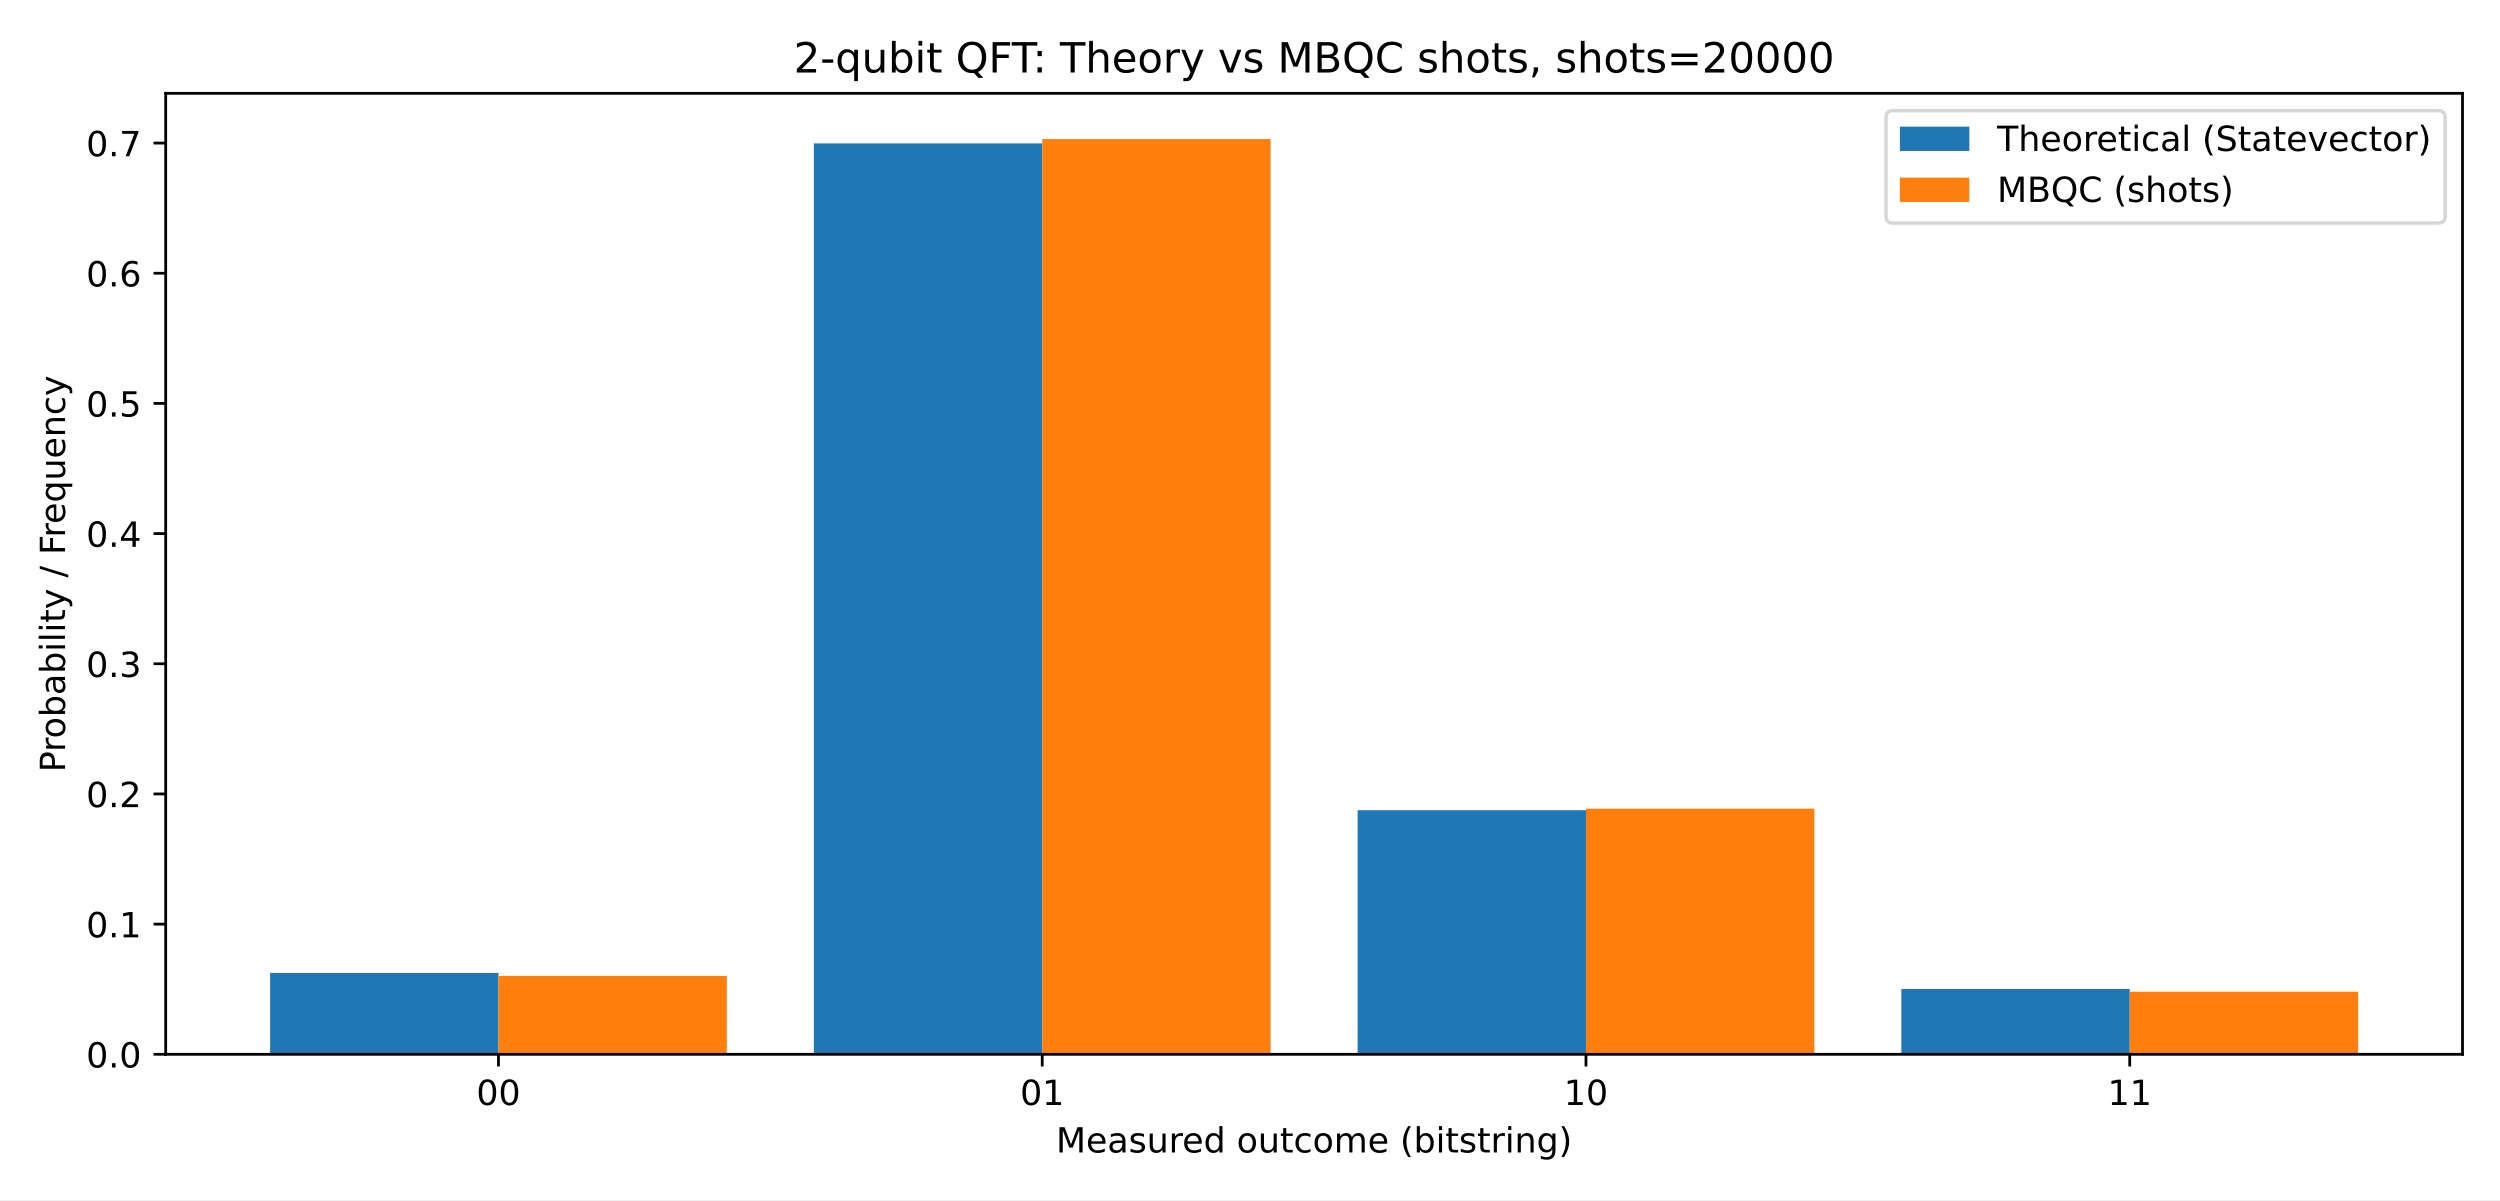
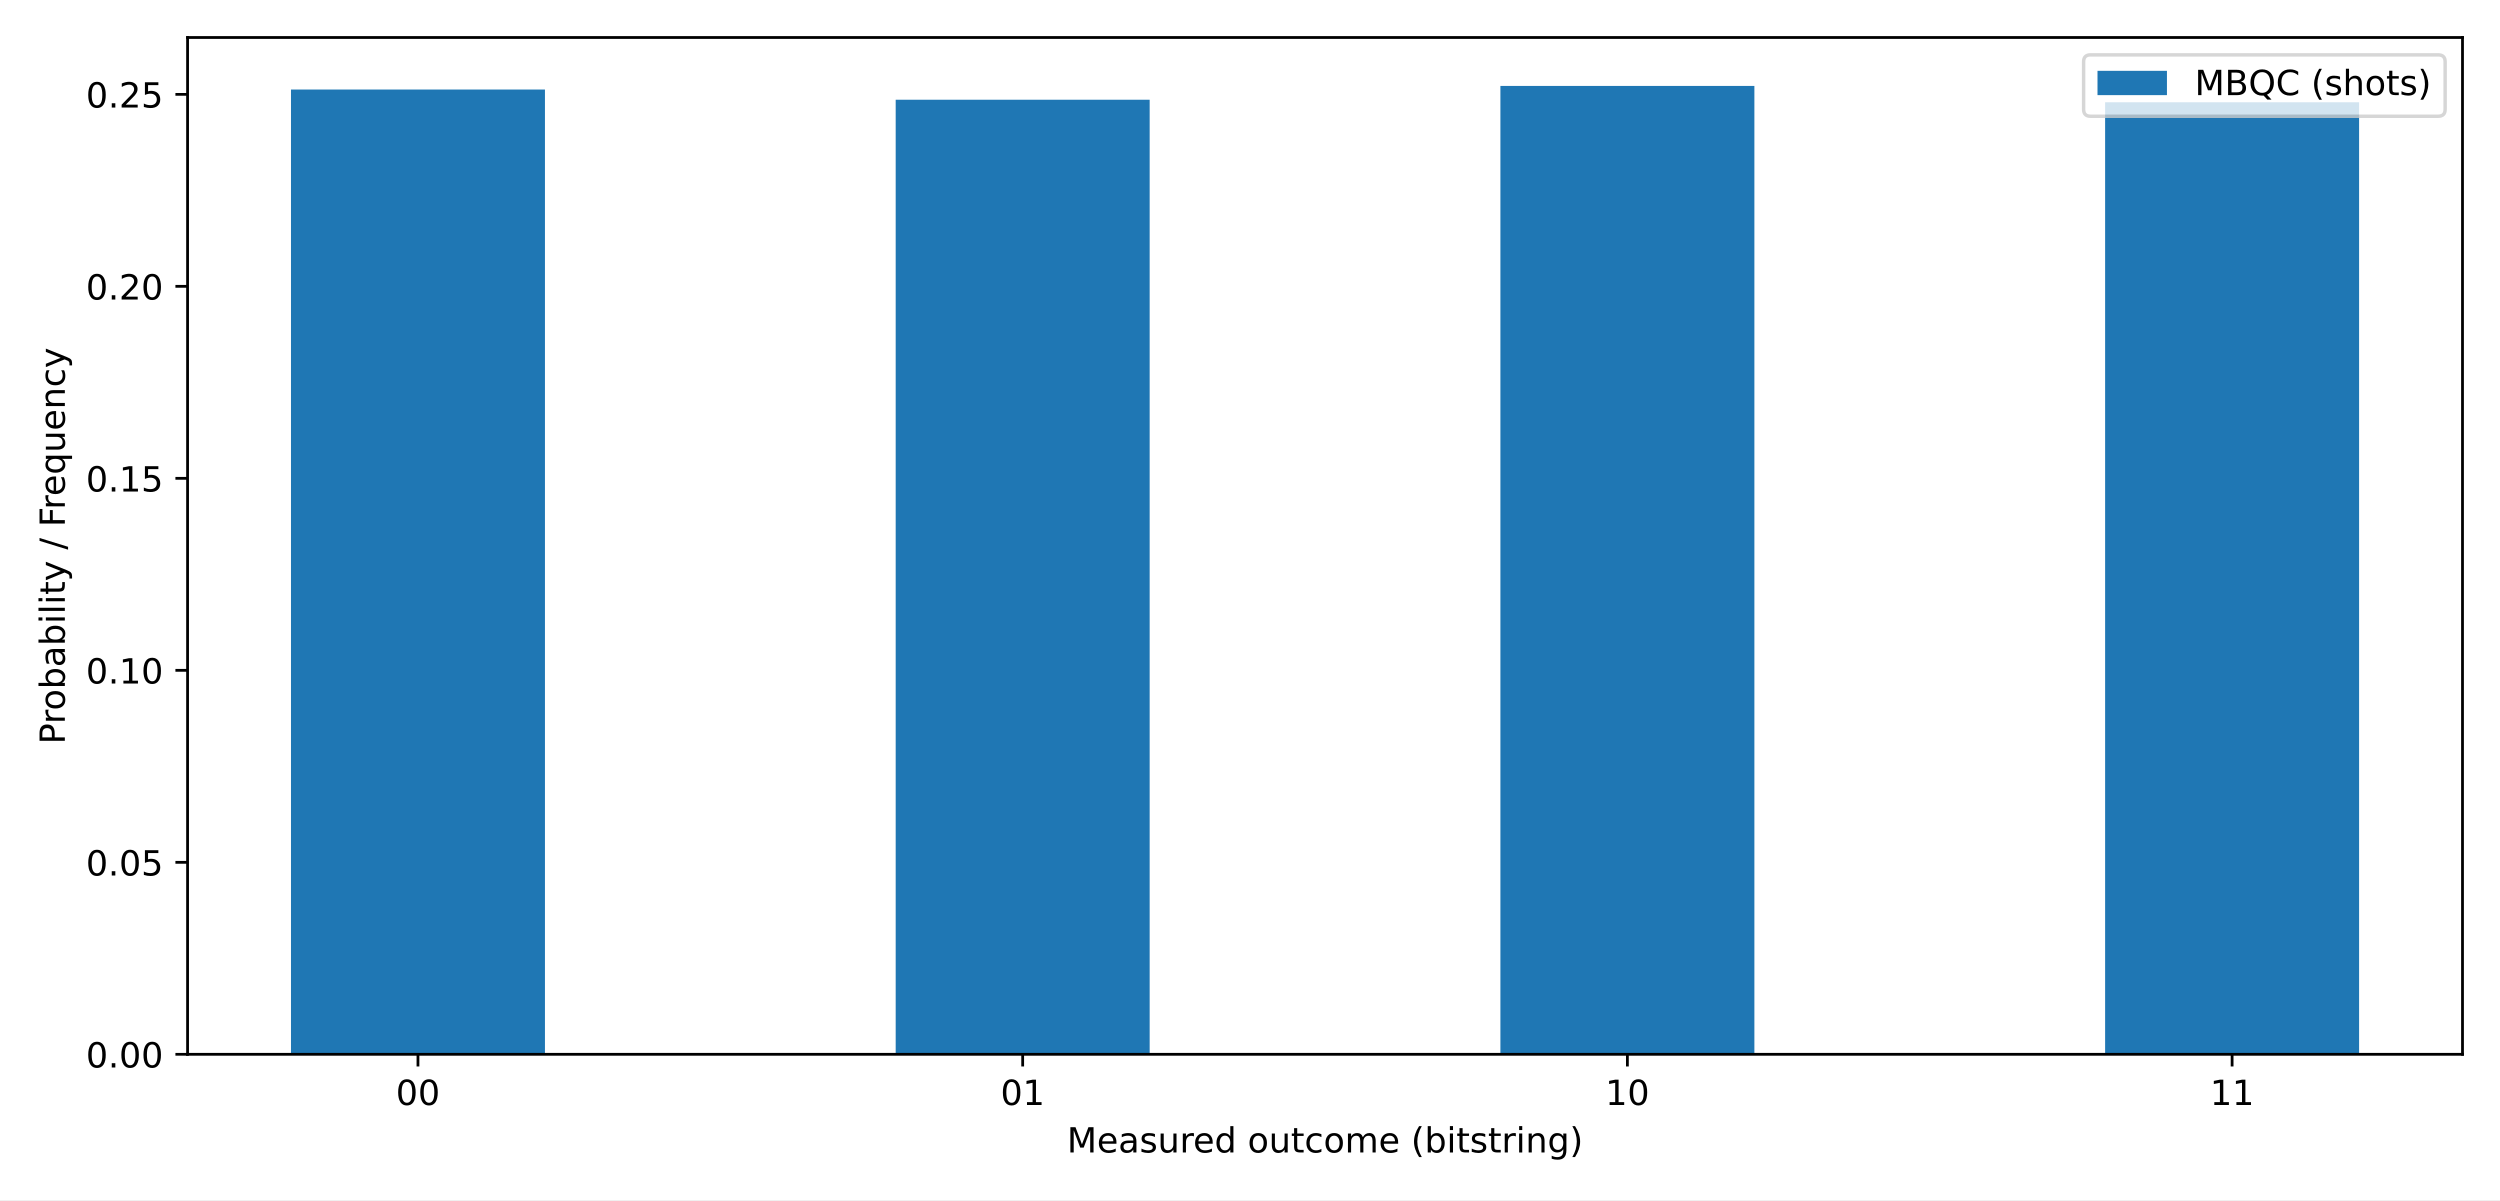
<svg xmlns="http://www.w3.org/2000/svg" xmlns:xlink="http://www.w3.org/1999/xlink" width="720pt" height="345.6pt" viewBox="0 0 720 345.6" version="1.1">
  <defs>
    <style type="text/css">*{stroke-linejoin: round; stroke-linecap: butt}</style>
  </defs>
  <g id="figure_1">
    <g id="patch_1">
      <path d="M 0 345.6  L 720 345.6  L 720 0  L 0 0  z " style="fill: #ffffff" />
    </g>
    <g id="axes_1">
      <g id="patch_2">
-         <path d="M 47.72 303.64  L 709.2 303.64  L 709.2 26.88  L 47.72 26.88  z " style="fill: #ffffff" />
+         <path d="M 54.02 303.64  L 709.2 303.64  L 709.2 10.8  L 54.02 10.8  z " style="fill: #ffffff" />
      </g>
      <g id="patch_3">
-         <path d="M 77.787 303.64  L 143.559 303.64  L 143.559 280.208  L 77.787 280.208  z " clip-path="url(#p4aad142e84)" style="fill: #1f77b4" />
+         <path d="M 83.801 303.64  L 156.947 303.64  L 156.947 25.795  L 83.801 25.795  z " clip-path="url(#p5cafbf8b99)" style="fill: #1f77b4" />
      </g>
      <g id="patch_4">
-         <path d="M 234.388 303.64  L 300.16 303.64  L 300.16 41.293  L 234.388 41.293  z " clip-path="url(#p4aad142e84)" style="fill: #1f77b4" />
+         <path d="M 257.958 303.64  L 331.104 303.64  L 331.104 28.726  L 257.958 28.726  z " clip-path="url(#p5cafbf8b99)" style="fill: #1f77b4" />
      </g>
      <g id="patch_5">
-         <path d="M 390.988 303.64  L 456.76 303.64  L 456.76 233.344  L 390.988 233.344  z " clip-path="url(#p4aad142e84)" style="fill: #1f77b4" />
+         <path d="M 432.116 303.64  L 505.262 303.64  L 505.262 24.745  L 432.116 24.745  z " clip-path="url(#p5cafbf8b99)" style="fill: #1f77b4" />
      </g>
      <g id="patch_6">
-         <path d="M 547.588 303.64  L 613.361 303.64  L 613.361 284.804  L 547.588 284.804  z " clip-path="url(#p4aad142e84)" style="fill: #1f77b4" />
-       </g>
-       <g id="patch_7">
-         <path d="M 143.559 303.64  L 209.332 303.64  L 209.332 281.07  L 143.559 281.07  z " clip-path="url(#p4aad142e84)" style="fill: #ff7f0e" />
-       </g>
-       <g id="patch_8">
-         <path d="M 300.16 303.64  L 365.932 303.64  L 365.932 40.059  L 300.16 40.059  z " clip-path="url(#p4aad142e84)" style="fill: #ff7f0e" />
-       </g>
-       <g id="patch_9">
-         <path d="M 456.76 303.64  L 522.532 303.64  L 522.532 232.894  L 456.76 232.894  z " clip-path="url(#p4aad142e84)" style="fill: #ff7f0e" />
-       </g>
-       <g id="patch_10">
-         <path d="M 613.361 303.64  L 679.133 303.64  L 679.133 285.626  L 613.361 285.626  z " clip-path="url(#p4aad142e84)" style="fill: #ff7f0e" />
+         <path d="M 606.273 303.64  L 679.419 303.64  L 679.419 29.445  L 606.273 29.445  z " clip-path="url(#p5cafbf8b99)" style="fill: #1f77b4" />
      </g>
      <g id="matplotlib.axis_1">
        <g id="xtick_1">
          <g id="line2d_1">
            <defs>
-               <path id="m4141511b4a" d="M 0 0  L 0 3.5  " style="stroke: #000000; stroke-width: 0.8" />
-             </defs>
-             <g>
-               <use xlink:href="#m4141511b4a" x="143.559" y="303.64" style="stroke: #000000; stroke-width: 0.8" />
+               <path id="m86f202ce7f" d="M 0 0  L 0 3.5  " style="stroke: #000000; stroke-width: 0.8" />
+             </defs>
+             <g>
+               <use xlink:href="#m86f202ce7f" x="120.374" y="303.64" style="stroke: #000000; stroke-width: 0.8" />
            </g>
          </g>
          <g id="text_1">
-             <g transform="translate(137.1969 318.2384) scale(0.1 -0.1)">
+             <g transform="translate(114.0115 318.2384) scale(0.1 -0.1)">
              <defs>
                <path id="DejaVuSans-30" d="M 2034 4250  Q 1547 4250 1301 3770  Q 1056 3291 1056 2328  Q 1056 1369 1301 889  Q 1547 409 2034 409  Q 2525 409 2770 889  Q 3016 1369 3016 2328  Q 3016 3291 2770 3770  Q 2525 4250 2034 4250  z M 2034 4750  Q 2819 4750 3233 4129  Q 3647 3509 3647 2328  Q 3647 1150 3233 529  Q 2819 -91 2034 -91  Q 1250 -91 836 529  Q 422 1150 422 2328  Q 422 3509 836 4129  Q 1250 4750 2034 4750  z " transform="scale(0.015625)" />
              </defs>
              <use xlink:href="#DejaVuSans-30" />
              <use xlink:href="#DejaVuSans-30" transform="translate(63.62305 0)" />
            </g>
          </g>
        </g>
        <g id="xtick_2">
          <g id="line2d_2">
            <g>
-               <use xlink:href="#m4141511b4a" x="300.16" y="303.64" style="stroke: #000000; stroke-width: 0.8" />
+               <use xlink:href="#m86f202ce7f" x="294.531" y="303.64" style="stroke: #000000; stroke-width: 0.8" />
            </g>
          </g>
          <g id="text_2">
-             <g transform="translate(293.7973 318.2384) scale(0.1 -0.1)">
+             <g transform="translate(288.1688 318.2384) scale(0.1 -0.1)">
              <defs>
                <path id="DejaVuSans-31" d="M 794 531  L 1825 531  L 1825 4091  L 703 3866  L 703 4441  L 1819 4666  L 2450 4666  L 2450 531  L 3481 531  L 3481 0  L 794 0  L 794 531  z " transform="scale(0.015625)" />
              </defs>
              <use xlink:href="#DejaVuSans-30" />
              <use xlink:href="#DejaVuSans-31" transform="translate(63.62305 0)" />
            </g>
          </g>
        </g>
        <g id="xtick_3">
          <g id="line2d_3">
            <g>
-               <use xlink:href="#m4141511b4a" x="456.76" y="303.64" style="stroke: #000000; stroke-width: 0.8" />
+               <use xlink:href="#m86f202ce7f" x="468.689" y="303.64" style="stroke: #000000; stroke-width: 0.8" />
            </g>
          </g>
          <g id="text_3">
-             <g transform="translate(450.3977 318.2384) scale(0.1 -0.1)">
+             <g transform="translate(462.3262 318.2384) scale(0.1 -0.1)">
              <use xlink:href="#DejaVuSans-31" />
              <use xlink:href="#DejaVuSans-30" transform="translate(63.62305 0)" />
            </g>
          </g>
        </g>
        <g id="xtick_4">
          <g id="line2d_4">
            <g>
-               <use xlink:href="#m4141511b4a" x="613.361" y="303.64" style="stroke: #000000; stroke-width: 0.8" />
+               <use xlink:href="#m86f202ce7f" x="642.846" y="303.64" style="stroke: #000000; stroke-width: 0.8" />
            </g>
          </g>
          <g id="text_4">
-             <g transform="translate(606.9981 318.2384) scale(0.1 -0.1)">
+             <g transform="translate(636.4835 318.2384) scale(0.1 -0.1)">
              <use xlink:href="#DejaVuSans-31" />
              <use xlink:href="#DejaVuSans-31" transform="translate(63.62305 0)" />
            </g>
          </g>
        </g>
        <g id="text_5">
-           <g transform="translate(304.1389 331.9166) scale(0.1 -0.1)">
+           <g transform="translate(307.2889 331.9166) scale(0.1 -0.1)">
            <defs>
              <path id="DejaVuSans-4d" d="M 628 4666  L 1569 4666  L 2759 1491  L 3956 4666  L 4897 4666  L 4897 0  L 4281 0  L 4281 4097  L 3078 897  L 2444 897  L 1241 4097  L 1241 0  L 628 0  L 628 4666  z " transform="scale(0.015625)" />
              <path id="DejaVuSans-65" d="M 3597 1894  L 3597 1613  L 953 1613  Q 991 1019 1311 708  Q 1631 397 2203 397  Q 2534 397 2845 478  Q 3156 559 3463 722  L 3463 178  Q 3153 47 2828 -22  Q 2503 -91 2169 -91  Q 1331 -91 842 396  Q 353 884 353 1716  Q 353 2575 817 3079  Q 1281 3584 2069 3584  Q 2775 3584 3186 3129  Q 3597 2675 3597 1894  z M 3022 2063  Q 3016 2534 2758 2815  Q 2500 3097 2075 3097  Q 1594 3097 1305 2825  Q 1016 2553 972 2059  L 3022 2063  z " transform="scale(0.015625)" />
              <path id="DejaVuSans-61" d="M 2194 1759  Q 1497 1759 1228 1600  Q 959 1441 959 1056  Q 959 750 1161 570  Q 1363 391 1709 391  Q 2188 391 2477 730  Q 2766 1069 2766 1631  L 2766 1759  L 2194 1759  z M 3341 1997  L 3341 0  L 2766 0  L 2766 531  Q 2569 213 2275 61  Q 1981 -91 1556 -91  Q 1019 -91 701 211  Q 384 513 384 1019  Q 384 1609 779 1909  Q 1175 2209 1959 2209  L 2766 2209  L 2766 2266  Q 2766 2663 2505 2880  Q 2244 3097 1772 3097  Q 1472 3097 1187 3025  Q 903 2953 641 2809  L 641 3341  Q 956 3463 1253 3523  Q 1550 3584 1831 3584  Q 2591 3584 2966 3190  Q 3341 2797 3341 1997  z " transform="scale(0.015625)" />
              <path id="DejaVuSans-73" d="M 2834 3397  L 2834 2853  Q 2591 2978 2328 3040  Q 2066 3103 1784 3103  Q 1356 3103 1142 2972  Q 928 2841 928 2578  Q 928 2378 1081 2264  Q 1234 2150 1697 2047  L 1894 2003  Q 2506 1872 2764 1633  Q 3022 1394 3022 966  Q 3022 478 2636 193  Q 2250 -91 1575 -91  Q 1294 -91 989 -36  Q 684 19 347 128  L 347 722  Q 666 556 975 473  Q 1284 391 1588 391  Q 1994 391 2212 530  Q 2431 669 2431 922  Q 2431 1156 2273 1281  Q 2116 1406 1581 1522  L 1381 1569  Q 847 1681 609 1914  Q 372 2147 372 2553  Q 372 3047 722 3315  Q 1072 3584 1716 3584  Q 2034 3584 2315 3537  Q 2597 3491 2834 3397  z " transform="scale(0.015625)" />
              <path id="DejaVuSans-75" d="M 544 1381  L 544 3500  L 1119 3500  L 1119 1403  Q 1119 906 1312 657  Q 1506 409 1894 409  Q 2359 409 2629 706  Q 2900 1003 2900 1516  L 2900 3500  L 3475 3500  L 3475 0  L 2900 0  L 2900 538  Q 2691 219 2414 64  Q 2138 -91 1772 -91  Q 1169 -91 856 284  Q 544 659 544 1381  z M 1991 3584  L 1991 3584  z " transform="scale(0.015625)" />
              <path id="DejaVuSans-72" d="M 2631 2963  Q 2534 3019 2420 3045  Q 2306 3072 2169 3072  Q 1681 3072 1420 2755  Q 1159 2438 1159 1844  L 1159 0  L 581 0  L 581 3500  L 1159 3500  L 1159 2956  Q 1341 3275 1631 3429  Q 1922 3584 2338 3584  Q 2397 3584 2469 3576  Q 2541 3569 2628 3553  L 2631 2963  z " transform="scale(0.015625)" />
              <path id="DejaVuSans-64" d="M 2906 2969  L 2906 4863  L 3481 4863  L 3481 0  L 2906 0  L 2906 525  Q 2725 213 2448 61  Q 2172 -91 1784 -91  Q 1150 -91 751 415  Q 353 922 353 1747  Q 353 2572 751 3078  Q 1150 3584 1784 3584  Q 2172 3584 2448 3432  Q 2725 3281 2906 2969  z M 947 1747  Q 947 1113 1208 752  Q 1469 391 1925 391  Q 2381 391 2643 752  Q 2906 1113 2906 1747  Q 2906 2381 2643 2742  Q 2381 3103 1925 3103  Q 1469 3103 1208 2742  Q 947 2381 947 1747  z " transform="scale(0.015625)" />
              <path id="DejaVuSans-20" transform="scale(0.015625)" />
              <path id="DejaVuSans-6f" d="M 1959 3097  Q 1497 3097 1228 2736  Q 959 2375 959 1747  Q 959 1119 1226 758  Q 1494 397 1959 397  Q 2419 397 2687 759  Q 2956 1122 2956 1747  Q 2956 2369 2687 2733  Q 2419 3097 1959 3097  z M 1959 3584  Q 2709 3584 3137 3096  Q 3566 2609 3566 1747  Q 3566 888 3137 398  Q 2709 -91 1959 -91  Q 1206 -91 779 398  Q 353 888 353 1747  Q 353 2609 779 3096  Q 1206 3584 1959 3584  z " transform="scale(0.015625)" />
              <path id="DejaVuSans-74" d="M 1172 4494  L 1172 3500  L 2356 3500  L 2356 3053  L 1172 3053  L 1172 1153  Q 1172 725 1289 603  Q 1406 481 1766 481  L 2356 481  L 2356 0  L 1766 0  Q 1100 0 847 248  Q 594 497 594 1153  L 594 3053  L 172 3053  L 172 3500  L 594 3500  L 594 4494  L 1172 4494  z " transform="scale(0.015625)" />
              <path id="DejaVuSans-63" d="M 3122 3366  L 3122 2828  Q 2878 2963 2633 3030  Q 2388 3097 2138 3097  Q 1578 3097 1268 2742  Q 959 2388 959 1747  Q 959 1106 1268 751  Q 1578 397 2138 397  Q 2388 397 2633 464  Q 2878 531 3122 666  L 3122 134  Q 2881 22 2623 -34  Q 2366 -91 2075 -91  Q 1284 -91 818 406  Q 353 903 353 1747  Q 353 2603 823 3093  Q 1294 3584 2113 3584  Q 2378 3584 2631 3529  Q 2884 3475 3122 3366  z " transform="scale(0.015625)" />
              <path id="DejaVuSans-6d" d="M 3328 2828  Q 3544 3216 3844 3400  Q 4144 3584 4550 3584  Q 5097 3584 5394 3201  Q 5691 2819 5691 2113  L 5691 0  L 5113 0  L 5113 2094  Q 5113 2597 4934 2840  Q 4756 3084 4391 3084  Q 3944 3084 3684 2787  Q 3425 2491 3425 1978  L 3425 0  L 2847 0  L 2847 2094  Q 2847 2600 2669 2842  Q 2491 3084 2119 3084  Q 1678 3084 1418 2786  Q 1159 2488 1159 1978  L 1159 0  L 581 0  L 581 3500  L 1159 3500  L 1159 2956  Q 1356 3278 1631 3431  Q 1906 3584 2284 3584  Q 2666 3584 2933 3390  Q 3200 3197 3328 2828  z " transform="scale(0.015625)" />
              <path id="DejaVuSans-28" d="M 1984 4856  Q 1566 4138 1362 3434  Q 1159 2731 1159 2009  Q 1159 1288 1364 580  Q 1569 -128 1984 -844  L 1484 -844  Q 1016 -109 783 600  Q 550 1309 550 2009  Q 550 2706 781 3412  Q 1013 4119 1484 4856  L 1984 4856  z " transform="scale(0.015625)" />
              <path id="DejaVuSans-62" d="M 3116 1747  Q 3116 2381 2855 2742  Q 2594 3103 2138 3103  Q 1681 3103 1420 2742  Q 1159 2381 1159 1747  Q 1159 1113 1420 752  Q 1681 391 2138 391  Q 2594 391 2855 752  Q 3116 1113 3116 1747  z M 1159 2969  Q 1341 3281 1617 3432  Q 1894 3584 2278 3584  Q 2916 3584 3314 3078  Q 3713 2572 3713 1747  Q 3713 922 3314 415  Q 2916 -91 2278 -91  Q 1894 -91 1617 61  Q 1341 213 1159 525  L 1159 0  L 581 0  L 581 4863  L 1159 4863  L 1159 2969  z " transform="scale(0.015625)" />
              <path id="DejaVuSans-69" d="M 603 3500  L 1178 3500  L 1178 0  L 603 0  L 603 3500  z M 603 4863  L 1178 4863  L 1178 4134  L 603 4134  L 603 4863  z " transform="scale(0.015625)" />
              <path id="DejaVuSans-6e" d="M 3513 2113  L 3513 0  L 2938 0  L 2938 2094  Q 2938 2591 2744 2837  Q 2550 3084 2163 3084  Q 1697 3084 1428 2787  Q 1159 2491 1159 1978  L 1159 0  L 581 0  L 581 3500  L 1159 3500  L 1159 2956  Q 1366 3272 1645 3428  Q 1925 3584 2291 3584  Q 2894 3584 3203 3211  Q 3513 2838 3513 2113  z " transform="scale(0.015625)" />
              <path id="DejaVuSans-67" d="M 2906 1791  Q 2906 2416 2648 2759  Q 2391 3103 1925 3103  Q 1463 3103 1205 2759  Q 947 2416 947 1791  Q 947 1169 1205 825  Q 1463 481 1925 481  Q 2391 481 2648 825  Q 2906 1169 2906 1791  z M 3481 434  Q 3481 -459 3084 -895  Q 2688 -1331 1869 -1331  Q 1566 -1331 1297 -1286  Q 1028 -1241 775 -1147  L 775 -588  Q 1028 -725 1275 -790  Q 1522 -856 1778 -856  Q 2344 -856 2625 -561  Q 2906 -266 2906 331  L 2906 616  Q 2728 306 2450 153  Q 2172 0 1784 0  Q 1141 0 747 490  Q 353 981 353 1791  Q 353 2603 747 3093  Q 1141 3584 1784 3584  Q 2172 3584 2450 3431  Q 2728 3278 2906 2969  L 2906 3500  L 3481 3500  L 3481 434  z " transform="scale(0.015625)" />
              <path id="DejaVuSans-29" d="M 513 4856  L 1013 4856  Q 1481 4119 1714 3412  Q 1947 2706 1947 2009  Q 1947 1309 1714 600  Q 1481 -109 1013 -844  L 513 -844  Q 928 -128 1133 580  Q 1338 1288 1338 2009  Q 1338 2731 1133 3434  Q 928 4138 513 4856  z " transform="scale(0.015625)" />
            </defs>
            <use xlink:href="#DejaVuSans-4d" />
            <use xlink:href="#DejaVuSans-65" transform="translate(86.2793 0)" />
            <use xlink:href="#DejaVuSans-61" transform="translate(147.8027 0)" />
            <use xlink:href="#DejaVuSans-73" transform="translate(209.082 0)" />
            <use xlink:href="#DejaVuSans-75" transform="translate(261.1816 0)" />
            <use xlink:href="#DejaVuSans-72" transform="translate(324.5605 0)" />
            <use xlink:href="#DejaVuSans-65" transform="translate(363.4238 0)" />
            <use xlink:href="#DejaVuSans-64" transform="translate(424.9473 0)" />
            <use xlink:href="#DejaVuSans-20" transform="translate(488.4238 0)" />
            <use xlink:href="#DejaVuSans-6f" transform="translate(520.2109 0)" />
            <use xlink:href="#DejaVuSans-75" transform="translate(581.3926 0)" />
            <use xlink:href="#DejaVuSans-74" transform="translate(644.7715 0)" />
            <use xlink:href="#DejaVuSans-63" transform="translate(683.9805 0)" />
            <use xlink:href="#DejaVuSans-6f" transform="translate(738.9609 0)" />
            <use xlink:href="#DejaVuSans-6d" transform="translate(800.1426 0)" />
            <use xlink:href="#DejaVuSans-65" transform="translate(897.5547 0)" />
            <use xlink:href="#DejaVuSans-20" transform="translate(959.0781 0)" />
            <use xlink:href="#DejaVuSans-28" transform="translate(990.8652 0)" />
            <use xlink:href="#DejaVuSans-62" transform="translate(1029.879 0)" />
            <use xlink:href="#DejaVuSans-69" transform="translate(1093.355 0)" />
            <use xlink:href="#DejaVuSans-74" transform="translate(1121.139 0)" />
            <use xlink:href="#DejaVuSans-73" transform="translate(1160.348 0)" />
            <use xlink:href="#DejaVuSans-74" transform="translate(1212.447 0)" />
            <use xlink:href="#DejaVuSans-72" transform="translate(1251.656 0)" />
            <use xlink:href="#DejaVuSans-69" transform="translate(1292.77 0)" />
            <use xlink:href="#DejaVuSans-6e" transform="translate(1320.553 0)" />
            <use xlink:href="#DejaVuSans-67" transform="translate(1383.932 0)" />
            <use xlink:href="#DejaVuSans-29" transform="translate(1447.408 0)" />
          </g>
        </g>
      </g>
      <g id="matplotlib.axis_2">
        <g id="ytick_1">
          <g id="line2d_5">
            <defs>
-               <path id="md633b7c373" d="M 0 0  L -3.5 0  " style="stroke: #000000; stroke-width: 0.8" />
-             </defs>
-             <g>
-               <use xlink:href="#md633b7c373" x="47.72" y="303.64" style="stroke: #000000; stroke-width: 0.8" />
+               <path id="me455aa2b08" d="M 0 0  L -3.5 0  " style="stroke: #000000; stroke-width: 0.8" />
+             </defs>
+             <g>
+               <use xlink:href="#me455aa2b08" x="54.02" y="303.64" style="stroke: #000000; stroke-width: 0.8" />
            </g>
          </g>
          <g id="text_6">
-             <g transform="translate(24.81687 307.4392) scale(0.1 -0.1)">
+             <g transform="translate(24.75437 307.4392) scale(0.1 -0.1)">
              <defs>
                <path id="DejaVuSans-2e" d="M 684 794  L 1344 794  L 1344 0  L 684 0  L 684 794  z " transform="scale(0.015625)" />
              </defs>
              <use xlink:href="#DejaVuSans-30" />
              <use xlink:href="#DejaVuSans-2e" transform="translate(63.62305 0)" />
              <use xlink:href="#DejaVuSans-30" transform="translate(95.41016 0)" />
+               <use xlink:href="#DejaVuSans-30" transform="translate(159.0332 0)" />
            </g>
          </g>
        </g>
        <g id="ytick_2">
          <g id="line2d_6">
            <g>
-               <use xlink:href="#md633b7c373" x="47.72" y="266.149" style="stroke: #000000; stroke-width: 0.8" />
+               <use xlink:href="#me455aa2b08" x="54.02" y="248.348" style="stroke: #000000; stroke-width: 0.8" />
            </g>
          </g>
          <g id="text_7">
-             <g transform="translate(24.81687 269.9482) scale(0.1 -0.1)">
-               <use xlink:href="#DejaVuSans-30" />
-               <use xlink:href="#DejaVuSans-2e" transform="translate(63.62305 0)" />
-               <use xlink:href="#DejaVuSans-31" transform="translate(95.41016 0)" />
+             <g transform="translate(24.75437 252.1467) scale(0.1 -0.1)">
+               <defs>
+                 <path id="DejaVuSans-35" d="M 691 4666  L 3169 4666  L 3169 4134  L 1269 4134  L 1269 2991  Q 1406 3038 1543 3061  Q 1681 3084 1819 3084  Q 2600 3084 3056 2656  Q 3513 2228 3513 1497  Q 3513 744 3044 326  Q 2575 -91 1722 -91  Q 1428 -91 1123 -41  Q 819 9 494 109  L 494 744  Q 775 591 1075 516  Q 1375 441 1709 441  Q 2250 441 2565 725  Q 2881 1009 2881 1497  Q 2881 1984 2565 2268  Q 2250 2553 1709 2553  Q 1456 2553 1204 2497  Q 953 2441 691 2322  L 691 4666  z " transform="scale(0.015625)" />
+               </defs>
+               <use xlink:href="#DejaVuSans-30" />
+               <use xlink:href="#DejaVuSans-2e" transform="translate(63.62305 0)" />
+               <use xlink:href="#DejaVuSans-30" transform="translate(95.41016 0)" />
+               <use xlink:href="#DejaVuSans-35" transform="translate(159.0332 0)" />
            </g>
          </g>
        </g>
        <g id="ytick_3">
          <g id="line2d_7">
            <g>
-               <use xlink:href="#md633b7c373" x="47.72" y="228.658" style="stroke: #000000; stroke-width: 0.8" />
+               <use xlink:href="#me455aa2b08" x="54.02" y="193.055" style="stroke: #000000; stroke-width: 0.8" />
            </g>
          </g>
          <g id="text_8">
-             <g transform="translate(24.81687 232.4571) scale(0.1 -0.1)">
-               <defs>
-                 <path id="DejaVuSans-32" d="M 1228 531  L 3431 531  L 3431 0  L 469 0  L 469 531  Q 828 903 1448 1529  Q 2069 2156 2228 2338  Q 2531 2678 2651 2914  Q 2772 3150 2772 3378  Q 2772 3750 2511 3984  Q 2250 4219 1831 4219  Q 1534 4219 1204 4116  Q 875 4013 500 3803  L 500 4441  Q 881 4594 1212 4672  Q 1544 4750 1819 4750  Q 2544 4750 2975 4387  Q 3406 4025 3406 3419  Q 3406 3131 3298 2873  Q 3191 2616 2906 2266  Q 2828 2175 2409 1742  Q 1991 1309 1228 531  z " transform="scale(0.015625)" />
-               </defs>
-               <use xlink:href="#DejaVuSans-30" />
-               <use xlink:href="#DejaVuSans-2e" transform="translate(63.62305 0)" />
-               <use xlink:href="#DejaVuSans-32" transform="translate(95.41016 0)" />
+             <g transform="translate(24.75437 196.8543) scale(0.1 -0.1)">
+               <use xlink:href="#DejaVuSans-30" />
+               <use xlink:href="#DejaVuSans-2e" transform="translate(63.62305 0)" />
+               <use xlink:href="#DejaVuSans-31" transform="translate(95.41016 0)" />
+               <use xlink:href="#DejaVuSans-30" transform="translate(159.0332 0)" />
            </g>
          </g>
        </g>
        <g id="ytick_4">
          <g id="line2d_8">
            <g>
-               <use xlink:href="#md633b7c373" x="47.72" y="191.167" style="stroke: #000000; stroke-width: 0.8" />
+               <use xlink:href="#me455aa2b08" x="54.02" y="137.763" style="stroke: #000000; stroke-width: 0.8" />
            </g>
          </g>
          <g id="text_9">
-             <g transform="translate(24.81687 194.966) scale(0.1 -0.1)">
-               <defs>
-                 <path id="DejaVuSans-33" d="M 2597 2516  Q 3050 2419 3304 2112  Q 3559 1806 3559 1356  Q 3559 666 3084 287  Q 2609 -91 1734 -91  Q 1441 -91 1130 -33  Q 819 25 488 141  L 488 750  Q 750 597 1062 519  Q 1375 441 1716 441  Q 2309 441 2620 675  Q 2931 909 2931 1356  Q 2931 1769 2642 2001  Q 2353 2234 1838 2234  L 1294 2234  L 1294 2753  L 1863 2753  Q 2328 2753 2575 2939  Q 2822 3125 2822 3475  Q 2822 3834 2567 4026  Q 2313 4219 1838 4219  Q 1578 4219 1281 4162  Q 984 4106 628 3988  L 628 4550  Q 988 4650 1302 4700  Q 1616 4750 1894 4750  Q 2613 4750 3031 4423  Q 3450 4097 3450 3541  Q 3450 3153 3228 2886  Q 3006 2619 2597 2516  z " transform="scale(0.015625)" />
-               </defs>
-               <use xlink:href="#DejaVuSans-30" />
-               <use xlink:href="#DejaVuSans-2e" transform="translate(63.62305 0)" />
-               <use xlink:href="#DejaVuSans-33" transform="translate(95.41016 0)" />
+             <g transform="translate(24.75437 141.5618) scale(0.1 -0.1)">
+               <use xlink:href="#DejaVuSans-30" />
+               <use xlink:href="#DejaVuSans-2e" transform="translate(63.62305 0)" />
+               <use xlink:href="#DejaVuSans-31" transform="translate(95.41016 0)" />
+               <use xlink:href="#DejaVuSans-35" transform="translate(159.0332 0)" />
            </g>
          </g>
        </g>
        <g id="ytick_5">
          <g id="line2d_9">
            <g>
-               <use xlink:href="#md633b7c373" x="47.72" y="153.676" style="stroke: #000000; stroke-width: 0.8" />
+               <use xlink:href="#me455aa2b08" x="54.02" y="82.47" style="stroke: #000000; stroke-width: 0.8" />
            </g>
          </g>
          <g id="text_10">
-             <g transform="translate(24.81687 157.4749) scale(0.1 -0.1)">
-               <defs>
-                 <path id="DejaVuSans-34" d="M 2419 4116  L 825 1625  L 2419 1625  L 2419 4116  z M 2253 4666  L 3047 4666  L 3047 1625  L 3713 1625  L 3713 1100  L 3047 1100  L 3047 0  L 2419 0  L 2419 1100  L 313 1100  L 313 1709  L 2253 4666  z " transform="scale(0.015625)" />
-               </defs>
-               <use xlink:href="#DejaVuSans-30" />
-               <use xlink:href="#DejaVuSans-2e" transform="translate(63.62305 0)" />
-               <use xlink:href="#DejaVuSans-34" transform="translate(95.41016 0)" />
+             <g transform="translate(24.75437 86.26932) scale(0.1 -0.1)">
+               <defs>
+                 <path id="DejaVuSans-32" d="M 1228 531  L 3431 531  L 3431 0  L 469 0  L 469 531  Q 828 903 1448 1529  Q 2069 2156 2228 2338  Q 2531 2678 2651 2914  Q 2772 3150 2772 3378  Q 2772 3750 2511 3984  Q 2250 4219 1831 4219  Q 1534 4219 1204 4116  Q 875 4013 500 3803  L 500 4441  Q 881 4594 1212 4672  Q 1544 4750 1819 4750  Q 2544 4750 2975 4387  Q 3406 4025 3406 3419  Q 3406 3131 3298 2873  Q 3191 2616 2906 2266  Q 2828 2175 2409 1742  Q 1991 1309 1228 531  z " transform="scale(0.015625)" />
+               </defs>
+               <use xlink:href="#DejaVuSans-30" />
+               <use xlink:href="#DejaVuSans-2e" transform="translate(63.62305 0)" />
+               <use xlink:href="#DejaVuSans-32" transform="translate(95.41016 0)" />
+               <use xlink:href="#DejaVuSans-30" transform="translate(159.0332 0)" />
            </g>
          </g>
        </g>
        <g id="ytick_6">
          <g id="line2d_10">
            <g>
-               <use xlink:href="#md633b7c373" x="47.72" y="116.185" style="stroke: #000000; stroke-width: 0.8" />
+               <use xlink:href="#me455aa2b08" x="54.02" y="27.178" style="stroke: #000000; stroke-width: 0.8" />
            </g>
          </g>
          <g id="text_11">
-             <g transform="translate(24.81687 119.9839) scale(0.1 -0.1)">
-               <defs>
-                 <path id="DejaVuSans-35" d="M 691 4666  L 3169 4666  L 3169 4134  L 1269 4134  L 1269 2991  Q 1406 3038 1543 3061  Q 1681 3084 1819 3084  Q 2600 3084 3056 2656  Q 3513 2228 3513 1497  Q 3513 744 3044 326  Q 2575 -91 1722 -91  Q 1428 -91 1123 -41  Q 819 9 494 109  L 494 744  Q 775 591 1075 516  Q 1375 441 1709 441  Q 2250 441 2565 725  Q 2881 1009 2881 1497  Q 2881 1984 2565 2268  Q 2250 2553 1709 2553  Q 1456 2553 1204 2497  Q 953 2441 691 2322  L 691 4666  z " transform="scale(0.015625)" />
-               </defs>
-               <use xlink:href="#DejaVuSans-30" />
-               <use xlink:href="#DejaVuSans-2e" transform="translate(63.62305 0)" />
-               <use xlink:href="#DejaVuSans-35" transform="translate(95.41016 0)" />
-             </g>
-           </g>
-         </g>
-         <g id="ytick_7">
-           <g id="line2d_11">
-             <g>
-               <use xlink:href="#md633b7c373" x="47.72" y="78.694" style="stroke: #000000; stroke-width: 0.8" />
-             </g>
-           </g>
-           <g id="text_12">
-             <g transform="translate(24.81687 82.49281) scale(0.1 -0.1)">
-               <defs>
-                 <path id="DejaVuSans-36" d="M 2113 2584  Q 1688 2584 1439 2293  Q 1191 2003 1191 1497  Q 1191 994 1439 701  Q 1688 409 2113 409  Q 2538 409 2786 701  Q 3034 994 3034 1497  Q 3034 2003 2786 2293  Q 2538 2584 2113 2584  z M 3366 4563  L 3366 3988  Q 3128 4100 2886 4159  Q 2644 4219 2406 4219  Q 1781 4219 1451 3797  Q 1122 3375 1075 2522  Q 1259 2794 1537 2939  Q 1816 3084 2150 3084  Q 2853 3084 3261 2657  Q 3669 2231 3669 1497  Q 3669 778 3244 343  Q 2819 -91 2113 -91  Q 1303 -91 875 529  Q 447 1150 447 2328  Q 447 3434 972 4092  Q 1497 4750 2381 4750  Q 2619 4750 2861 4703  Q 3103 4656 3366 4563  z " transform="scale(0.015625)" />
-               </defs>
-               <use xlink:href="#DejaVuSans-30" />
-               <use xlink:href="#DejaVuSans-2e" transform="translate(63.62305 0)" />
-               <use xlink:href="#DejaVuSans-36" transform="translate(95.41016 0)" />
-             </g>
-           </g>
-         </g>
-         <g id="ytick_8">
-           <g id="line2d_12">
-             <g>
-               <use xlink:href="#md633b7c373" x="47.72" y="41.203" style="stroke: #000000; stroke-width: 0.8" />
-             </g>
-           </g>
-           <g id="text_13">
-             <g transform="translate(24.81687 45.00174) scale(0.1 -0.1)">
-               <defs>
-                 <path id="DejaVuSans-37" d="M 525 4666  L 3525 4666  L 3525 4397  L 1831 0  L 1172 0  L 2766 4134  L 525 4134  L 525 4666  z " transform="scale(0.015625)" />
-               </defs>
-               <use xlink:href="#DejaVuSans-30" />
-               <use xlink:href="#DejaVuSans-2e" transform="translate(63.62305 0)" />
-               <use xlink:href="#DejaVuSans-37" transform="translate(95.41016 0)" />
-             </g>
-           </g>
-         </g>
-         <g id="text_14">
-           <g transform="translate(18.73719 222.3811) rotate(-90) scale(0.1 -0.1)">
+             <g transform="translate(24.75437 30.97685) scale(0.1 -0.1)">
+               <use xlink:href="#DejaVuSans-30" />
+               <use xlink:href="#DejaVuSans-2e" transform="translate(63.62305 0)" />
+               <use xlink:href="#DejaVuSans-32" transform="translate(95.41016 0)" />
+               <use xlink:href="#DejaVuSans-35" transform="translate(159.0332 0)" />
+             </g>
+           </g>
+         </g>
+         <g id="text_12">
+           <g transform="translate(18.67469 214.3411) rotate(-90) scale(0.1 -0.1)">
            <defs>
              <path id="DejaVuSans-50" d="M 1259 4147  L 1259 2394  L 2053 2394  Q 2494 2394 2734 2622  Q 2975 2850 2975 3272  Q 2975 3691 2734 3919  Q 2494 4147 2053 4147  L 1259 4147  z M 628 4666  L 2053 4666  Q 2838 4666 3239 4311  Q 3641 3956 3641 3272  Q 3641 2581 3239 2228  Q 2838 1875 2053 1875  L 1259 1875  L 1259 0  L 628 0  L 628 4666  z " transform="scale(0.015625)" />
              <path id="DejaVuSans-6c" d="M 603 4863  L 1178 4863  L 1178 0  L 603 0  L 603 4863  z " transform="scale(0.015625)" />
              <path id="DejaVuSans-79" d="M 2059 -325  Q 1816 -950 1584 -1140  Q 1353 -1331 966 -1331  L 506 -1331  L 506 -850  L 844 -850  Q 1081 -850 1212 -737  Q 1344 -625 1503 -206  L 1606 56  L 191 3500  L 800 3500  L 1894 763  L 2988 3500  L 3597 3500  L 2059 -325  z " transform="scale(0.015625)" />
              <path id="DejaVuSans-2f" d="M 1625 4666  L 2156 4666  L 531 -594  L 0 -594  L 1625 4666  z " transform="scale(0.015625)" />
              <path id="DejaVuSans-46" d="M 628 4666  L 3309 4666  L 3309 4134  L 1259 4134  L 1259 2759  L 3109 2759  L 3109 2228  L 1259 2228  L 1259 0  L 628 0  L 628 4666  z " transform="scale(0.015625)" />
              <path id="DejaVuSans-71" d="M 947 1747  Q 947 1113 1208 752  Q 1469 391 1925 391  Q 2381 391 2643 752  Q 2906 1113 2906 1747  Q 2906 2381 2643 2742  Q 2381 3103 1925 3103  Q 1469 3103 1208 2742  Q 947 2381 947 1747  z M 2906 525  Q 2725 213 2448 61  Q 2172 -91 1784 -91  Q 1150 -91 751 415  Q 353 922 353 1747  Q 353 2572 751 3078  Q 1150 3584 1784 3584  Q 2172 3584 2448 3432  Q 2725 3281 2906 2969  L 2906 3500  L 3481 3500  L 3481 -1331  L 2906 -1331  L 2906 525  z " transform="scale(0.015625)" />
            </defs>
            <use xlink:href="#DejaVuSans-50" />
            <use xlink:href="#DejaVuSans-72" transform="translate(58.55273 0)" />
            <use xlink:href="#DejaVuSans-6f" transform="translate(97.41602 0)" />
            <use xlink:href="#DejaVuSans-62" transform="translate(158.5977 0)" />
            <use xlink:href="#DejaVuSans-61" transform="translate(222.0742 0)" />
            <use xlink:href="#DejaVuSans-62" transform="translate(283.3535 0)" />
            <use xlink:href="#DejaVuSans-69" transform="translate(346.8301 0)" />
            <use xlink:href="#DejaVuSans-6c" transform="translate(374.6133 0)" />
            <use xlink:href="#DejaVuSans-69" transform="translate(402.3965 0)" />
            <use xlink:href="#DejaVuSans-74" transform="translate(430.1797 0)" />
            <use xlink:href="#DejaVuSans-79" transform="translate(469.3887 0)" />
            <use xlink:href="#DejaVuSans-20" transform="translate(528.5684 0)" />
            <use xlink:href="#DejaVuSans-2f" transform="translate(560.3555 0)" />
            <use xlink:href="#DejaVuSans-20" transform="translate(594.0469 0)" />
            <use xlink:href="#DejaVuSans-46" transform="translate(625.834 0)" />
            <use xlink:href="#DejaVuSans-72" transform="translate(676.1035 0)" />
            <use xlink:href="#DejaVuSans-65" transform="translate(714.9668 0)" />
            <use xlink:href="#DejaVuSans-71" transform="translate(776.4902 0)" />
            <use xlink:href="#DejaVuSans-75" transform="translate(839.9668 0)" />
            <use xlink:href="#DejaVuSans-65" transform="translate(903.3457 0)" />
            <use xlink:href="#DejaVuSans-6e" transform="translate(964.8691 0)" />
            <use xlink:href="#DejaVuSans-63" transform="translate(1028.248 0)" />
            <use xlink:href="#DejaVuSans-79" transform="translate(1083.229 0)" />
          </g>
        </g>
      </g>
-       <g id="patch_11">
-         <path d="M 47.72 303.64  L 47.72 26.88  " style="fill: none; stroke: #000000; stroke-width: 0.8; stroke-linejoin: miter; stroke-linecap: square" />
-       </g>
-       <g id="patch_12">
-         <path d="M 709.2 303.64  L 709.2 26.88  " style="fill: none; stroke: #000000; stroke-width: 0.8; stroke-linejoin: miter; stroke-linecap: square" />
-       </g>
-       <g id="patch_13">
-         <path d="M 47.72 303.64  L 709.2 303.64  " style="fill: none; stroke: #000000; stroke-width: 0.8; stroke-linejoin: miter; stroke-linecap: square" />
-       </g>
-       <g id="patch_14">
-         <path d="M 47.72 26.88  L 709.2 26.88  " style="fill: none; stroke: #000000; stroke-width: 0.8; stroke-linejoin: miter; stroke-linecap: square" />
-       </g>
-       <g id="text_15">
-         <g transform="translate(228.5941 20.88) scale(0.12 -0.12)">
-           <defs>
-             <path id="DejaVuSans-2d" d="M 313 2009  L 1997 2009  L 1997 1497  L 313 1497  L 313 2009  z " transform="scale(0.015625)" />
-             <path id="DejaVuSans-51" d="M 2522 4238  Q 1834 4238 1429 3725  Q 1025 3213 1025 2328  Q 1025 1447 1429 934  Q 1834 422 2522 422  Q 3209 422 3611 934  Q 4013 1447 4013 2328  Q 4013 3213 3611 3725  Q 3209 4238 2522 4238  z M 3406 84  L 4238 -825  L 3475 -825  L 2784 -78  Q 2681 -84 2626 -87  Q 2572 -91 2522 -91  Q 1538 -91 948 567  Q 359 1225 359 2328  Q 359 3434 948 4092  Q 1538 4750 2522 4750  Q 3503 4750 4090 4092  Q 4678 3434 4678 2328  Q 4678 1516 4351 937  Q 4025 359 3406 84  z " transform="scale(0.015625)" />
-             <path id="DejaVuSans-54" d="M -19 4666  L 3928 4666  L 3928 4134  L 2272 4134  L 2272 0  L 1638 0  L 1638 4134  L -19 4134  L -19 4666  z " transform="scale(0.015625)" />
-             <path id="DejaVuSans-3a" d="M 750 794  L 1409 794  L 1409 0  L 750 0  L 750 794  z M 750 3309  L 1409 3309  L 1409 2516  L 750 2516  L 750 3309  z " transform="scale(0.015625)" />
-             <path id="DejaVuSans-68" d="M 3513 2113  L 3513 0  L 2938 0  L 2938 2094  Q 2938 2591 2744 2837  Q 2550 3084 2163 3084  Q 1697 3084 1428 2787  Q 1159 2491 1159 1978  L 1159 0  L 581 0  L 581 4863  L 1159 4863  L 1159 2956  Q 1366 3272 1645 3428  Q 1925 3584 2291 3584  Q 2894 3584 3203 3211  Q 3513 2838 3513 2113  z " transform="scale(0.015625)" />
-             <path id="DejaVuSans-76" d="M 191 3500  L 800 3500  L 1894 563  L 2988 3500  L 3597 3500  L 2284 0  L 1503 0  L 191 3500  z " transform="scale(0.015625)" />
-             <path id="DejaVuSans-42" d="M 1259 2228  L 1259 519  L 2272 519  Q 2781 519 3026 730  Q 3272 941 3272 1375  Q 3272 1813 3026 2020  Q 2781 2228 2272 2228  L 1259 2228  z M 1259 4147  L 1259 2741  L 2194 2741  Q 2656 2741 2882 2914  Q 3109 3088 3109 3444  Q 3109 3797 2882 3972  Q 2656 4147 2194 4147  L 1259 4147  z M 628 4666  L 2241 4666  Q 2963 4666 3353 4366  Q 3744 4066 3744 3513  Q 3744 3084 3544 2831  Q 3344 2578 2956 2516  Q 3422 2416 3680 2098  Q 3938 1781 3938 1306  Q 3938 681 3513 340  Q 3088 0 2303 0  L 628 0  L 628 4666  z " transform="scale(0.015625)" />
-             <path id="DejaVuSans-43" d="M 4122 4306  L 4122 3641  Q 3803 3938 3442 4084  Q 3081 4231 2675 4231  Q 1875 4231 1450 3742  Q 1025 3253 1025 2328  Q 1025 1406 1450 917  Q 1875 428 2675 428  Q 3081 428 3442 575  Q 3803 722 4122 1019  L 4122 359  Q 3791 134 3420 21  Q 3050 -91 2638 -91  Q 1578 -91 968 557  Q 359 1206 359 2328  Q 359 3453 968 4101  Q 1578 4750 2638 4750  Q 3056 4750 3426 4639  Q 3797 4528 4122 4306  z " transform="scale(0.015625)" />
-             <path id="DejaVuSans-2c" d="M 750 794  L 1409 794  L 1409 256  L 897 -744  L 494 -744  L 750 256  L 750 794  z " transform="scale(0.015625)" />
-             <path id="DejaVuSans-3d" d="M 678 2906  L 4684 2906  L 4684 2381  L 678 2381  L 678 2906  z M 678 1631  L 4684 1631  L 4684 1100  L 678 1100  L 678 1631  z " transform="scale(0.015625)" />
-           </defs>
-           <use xlink:href="#DejaVuSans-32" />
-           <use xlink:href="#DejaVuSans-2d" transform="translate(63.62305 0)" />
-           <use xlink:href="#DejaVuSans-71" transform="translate(99.70703 0)" />
-           <use xlink:href="#DejaVuSans-75" transform="translate(163.1836 0)" />
-           <use xlink:href="#DejaVuSans-62" transform="translate(226.5625 0)" />
-           <use xlink:href="#DejaVuSans-69" transform="translate(290.0391 0)" />
-           <use xlink:href="#DejaVuSans-74" transform="translate(317.8223 0)" />
-           <use xlink:href="#DejaVuSans-20" transform="translate(357.0312 0)" />
-           <use xlink:href="#DejaVuSans-51" transform="translate(388.8184 0)" />
-           <use xlink:href="#DejaVuSans-46" transform="translate(467.5293 0)" />
-           <use xlink:href="#DejaVuSans-54" transform="translate(523.2988 0)" />
-           <use xlink:href="#DejaVuSans-3a" transform="translate(573.3828 0)" />
-           <use xlink:href="#DejaVuSans-20" transform="translate(607.0742 0)" />
-           <use xlink:href="#DejaVuSans-54" transform="translate(638.8613 0)" />
-           <use xlink:href="#DejaVuSans-68" transform="translate(699.9453 0)" />
-           <use xlink:href="#DejaVuSans-65" transform="translate(763.3242 0)" />
-           <use xlink:href="#DejaVuSans-6f" transform="translate(824.8477 0)" />
-           <use xlink:href="#DejaVuSans-72" transform="translate(886.0293 0)" />
-           <use xlink:href="#DejaVuSans-79" transform="translate(927.1426 0)" />
-           <use xlink:href="#DejaVuSans-20" transform="translate(986.3223 0)" />
-           <use xlink:href="#DejaVuSans-76" transform="translate(1018.109 0)" />
-           <use xlink:href="#DejaVuSans-73" transform="translate(1077.289 0)" />
-           <use xlink:href="#DejaVuSans-20" transform="translate(1129.389 0)" />
-           <use xlink:href="#DejaVuSans-4d" transform="translate(1161.176 0)" />
-           <use xlink:href="#DejaVuSans-42" transform="translate(1247.455 0)" />
-           <use xlink:href="#DejaVuSans-51" transform="translate(1316.059 0)" />
-           <use xlink:href="#DejaVuSans-43" transform="translate(1394.77 0)" />
-           <use xlink:href="#DejaVuSans-20" transform="translate(1464.594 0)" />
-           <use xlink:href="#DejaVuSans-73" transform="translate(1496.381 0)" />
-           <use xlink:href="#DejaVuSans-68" transform="translate(1548.48 0)" />
-           <use xlink:href="#DejaVuSans-6f" transform="translate(1611.859 0)" />
-           <use xlink:href="#DejaVuSans-74" transform="translate(1673.041 0)" />
-           <use xlink:href="#DejaVuSans-73" transform="translate(1712.25 0)" />
-           <use xlink:href="#DejaVuSans-2c" transform="translate(1764.35 0)" />
-           <use xlink:href="#DejaVuSans-20" transform="translate(1796.137 0)" />
-           <use xlink:href="#DejaVuSans-73" transform="translate(1827.924 0)" />
-           <use xlink:href="#DejaVuSans-68" transform="translate(1880.023 0)" />
-           <use xlink:href="#DejaVuSans-6f" transform="translate(1943.402 0)" />
-           <use xlink:href="#DejaVuSans-74" transform="translate(2004.584 0)" />
-           <use xlink:href="#DejaVuSans-73" transform="translate(2043.793 0)" />
-           <use xlink:href="#DejaVuSans-3d" transform="translate(2095.893 0)" />
-           <use xlink:href="#DejaVuSans-32" transform="translate(2179.682 0)" />
-           <use xlink:href="#DejaVuSans-30" transform="translate(2243.305 0)" />
-           <use xlink:href="#DejaVuSans-30" transform="translate(2306.928 0)" />
-           <use xlink:href="#DejaVuSans-30" transform="translate(2370.551 0)" />
-           <use xlink:href="#DejaVuSans-30" transform="translate(2434.174 0)" />
-         </g>
+       <g id="patch_7">
+         <path d="M 54.02 303.64  L 54.02 10.8  " style="fill: none; stroke: #000000; stroke-width: 0.8; stroke-linejoin: miter; stroke-linecap: square" />
+       </g>
+       <g id="patch_8">
+         <path d="M 709.2 303.64  L 709.2 10.8  " style="fill: none; stroke: #000000; stroke-width: 0.8; stroke-linejoin: miter; stroke-linecap: square" />
+       </g>
+       <g id="patch_9">
+         <path d="M 54.02 303.64  L 709.2 303.64  " style="fill: none; stroke: #000000; stroke-width: 0.8; stroke-linejoin: miter; stroke-linecap: square" />
+       </g>
+       <g id="patch_10">
+         <path d="M 54.02 10.8  L 709.2 10.8  " style="fill: none; stroke: #000000; stroke-width: 0.8; stroke-linejoin: miter; stroke-linecap: square" />
      </g>
      <g id="legend_1">
-         <g id="patch_15">
-           <path d="M 545.169 64.236  L 702.2 64.236  Q 704.2 64.236 704.2 62.236  L 704.2 33.88  Q 704.2 31.88 702.2 31.88  L 545.169 31.88  Q 543.169 31.88 543.169 33.88  L 543.169 62.236  Q 543.169 64.236 545.169 64.236  z " style="fill: #ffffff; opacity: 0.8; stroke: #cccccc; stroke-linejoin: miter" />
-         </g>
-         <g id="patch_16">
-           <path d="M 547.169 43.478  L 567.169 43.478  L 567.169 36.478  L 547.169 36.478  z " style="fill: #1f77b4" />
-         </g>
-         <g id="text_16">
-           <g transform="translate(575.1688 43.47844) scale(0.1 -0.1)">
-             <defs>
-               <path id="DejaVuSans-53" d="M 3425 4513  L 3425 3897  Q 3066 4069 2747 4153  Q 2428 4238 2131 4238  Q 1616 4238 1336 4038  Q 1056 3838 1056 3469  Q 1056 3159 1242 3001  Q 1428 2844 1947 2747  L 2328 2669  Q 3034 2534 3370 2195  Q 3706 1856 3706 1288  Q 3706 609 3251 259  Q 2797 -91 1919 -91  Q 1588 -91 1214 -16  Q 841 59 441 206  L 441 856  Q 825 641 1194 531  Q 1563 422 1919 422  Q 2459 422 2753 634  Q 3047 847 3047 1241  Q 3047 1584 2836 1778  Q 2625 1972 2144 2069  L 1759 2144  Q 1053 2284 737 2584  Q 422 2884 422 3419  Q 422 4038 858 4394  Q 1294 4750 2059 4750  Q 2388 4750 2728 4690  Q 3069 4631 3425 4513  z " transform="scale(0.015625)" />
-             </defs>
-             <use xlink:href="#DejaVuSans-54" />
-             <use xlink:href="#DejaVuSans-68" transform="translate(61.08398 0)" />
-             <use xlink:href="#DejaVuSans-65" transform="translate(124.4629 0)" />
-             <use xlink:href="#DejaVuSans-6f" transform="translate(185.9863 0)" />
-             <use xlink:href="#DejaVuSans-72" transform="translate(247.168 0)" />
-             <use xlink:href="#DejaVuSans-65" transform="translate(286.0312 0)" />
-             <use xlink:href="#DejaVuSans-74" transform="translate(347.5547 0)" />
-             <use xlink:href="#DejaVuSans-69" transform="translate(386.7637 0)" />
-             <use xlink:href="#DejaVuSans-63" transform="translate(414.5469 0)" />
-             <use xlink:href="#DejaVuSans-61" transform="translate(469.5273 0)" />
-             <use xlink:href="#DejaVuSans-6c" transform="translate(530.8066 0)" />
-             <use xlink:href="#DejaVuSans-20" transform="translate(558.5898 0)" />
-             <use xlink:href="#DejaVuSans-28" transform="translate(590.377 0)" />
-             <use xlink:href="#DejaVuSans-53" transform="translate(629.3906 0)" />
-             <use xlink:href="#DejaVuSans-74" transform="translate(692.8672 0)" />
-             <use xlink:href="#DejaVuSans-61" transform="translate(732.0762 0)" />
-             <use xlink:href="#DejaVuSans-74" transform="translate(793.3555 0)" />
-             <use xlink:href="#DejaVuSans-65" transform="translate(832.5645 0)" />
-             <use xlink:href="#DejaVuSans-76" transform="translate(894.0879 0)" />
-             <use xlink:href="#DejaVuSans-65" transform="translate(953.2676 0)" />
-             <use xlink:href="#DejaVuSans-63" transform="translate(1014.791 0)" />
-             <use xlink:href="#DejaVuSans-74" transform="translate(1069.771 0)" />
-             <use xlink:href="#DejaVuSans-6f" transform="translate(1108.98 0)" />
-             <use xlink:href="#DejaVuSans-72" transform="translate(1170.162 0)" />
-             <use xlink:href="#DejaVuSans-29" transform="translate(1211.275 0)" />
-           </g>
-         </g>
-         <g id="patch_17">
-           <path d="M 547.169 58.157  L 567.169 58.157  L 567.169 51.157  L 547.169 51.157  z " style="fill: #ff7f0e" />
-         </g>
-         <g id="text_17">
-           <g transform="translate(575.1688 58.15656) scale(0.1 -0.1)">
+         <g id="patch_11">
+           <path d="M 602.08 33.478  L 702.2 33.478  Q 704.2 33.478 704.2 31.478  L 704.2 17.8  Q 704.2 15.8 702.2 15.8  L 602.08 15.8  Q 600.08 15.8 600.08 17.8  L 600.08 31.478  Q 600.08 33.478 602.08 33.478  z " style="fill: #ffffff; opacity: 0.8; stroke: #cccccc; stroke-linejoin: miter" />
+         </g>
+         <g id="patch_12">
+           <path d="M 604.08 27.398  L 624.08 27.398  L 624.08 20.398  L 604.08 20.398  z " style="fill: #1f77b4" />
+         </g>
+         <g id="text_13">
+           <g transform="translate(632.0797 27.39844) scale(0.1 -0.1)">
+             <defs>
+               <path id="DejaVuSans-42" d="M 1259 2228  L 1259 519  L 2272 519  Q 2781 519 3026 730  Q 3272 941 3272 1375  Q 3272 1813 3026 2020  Q 2781 2228 2272 2228  L 1259 2228  z M 1259 4147  L 1259 2741  L 2194 2741  Q 2656 2741 2882 2914  Q 3109 3088 3109 3444  Q 3109 3797 2882 3972  Q 2656 4147 2194 4147  L 1259 4147  z M 628 4666  L 2241 4666  Q 2963 4666 3353 4366  Q 3744 4066 3744 3513  Q 3744 3084 3544 2831  Q 3344 2578 2956 2516  Q 3422 2416 3680 2098  Q 3938 1781 3938 1306  Q 3938 681 3513 340  Q 3088 0 2303 0  L 628 0  L 628 4666  z " transform="scale(0.015625)" />
+               <path id="DejaVuSans-51" d="M 2522 4238  Q 1834 4238 1429 3725  Q 1025 3213 1025 2328  Q 1025 1447 1429 934  Q 1834 422 2522 422  Q 3209 422 3611 934  Q 4013 1447 4013 2328  Q 4013 3213 3611 3725  Q 3209 4238 2522 4238  z M 3406 84  L 4238 -825  L 3475 -825  L 2784 -78  Q 2681 -84 2626 -87  Q 2572 -91 2522 -91  Q 1538 -91 948 567  Q 359 1225 359 2328  Q 359 3434 948 4092  Q 1538 4750 2522 4750  Q 3503 4750 4090 4092  Q 4678 3434 4678 2328  Q 4678 1516 4351 937  Q 4025 359 3406 84  z " transform="scale(0.015625)" />
+               <path id="DejaVuSans-43" d="M 4122 4306  L 4122 3641  Q 3803 3938 3442 4084  Q 3081 4231 2675 4231  Q 1875 4231 1450 3742  Q 1025 3253 1025 2328  Q 1025 1406 1450 917  Q 1875 428 2675 428  Q 3081 428 3442 575  Q 3803 722 4122 1019  L 4122 359  Q 3791 134 3420 21  Q 3050 -91 2638 -91  Q 1578 -91 968 557  Q 359 1206 359 2328  Q 359 3453 968 4101  Q 1578 4750 2638 4750  Q 3056 4750 3426 4639  Q 3797 4528 4122 4306  z " transform="scale(0.015625)" />
+               <path id="DejaVuSans-68" d="M 3513 2113  L 3513 0  L 2938 0  L 2938 2094  Q 2938 2591 2744 2837  Q 2550 3084 2163 3084  Q 1697 3084 1428 2787  Q 1159 2491 1159 1978  L 1159 0  L 581 0  L 581 4863  L 1159 4863  L 1159 2956  Q 1366 3272 1645 3428  Q 1925 3584 2291 3584  Q 2894 3584 3203 3211  Q 3513 2838 3513 2113  z " transform="scale(0.015625)" />
+             </defs>
            <use xlink:href="#DejaVuSans-4d" />
            <use xlink:href="#DejaVuSans-42" transform="translate(86.2793 0)" />
            <use xlink:href="#DejaVuSans-51" transform="translate(154.8828 0)" />
            <use xlink:href="#DejaVuSans-43" transform="translate(233.5938 0)" />
            <use xlink:href="#DejaVuSans-20" transform="translate(303.418 0)" />
            <use xlink:href="#DejaVuSans-28" transform="translate(335.2051 0)" />
            <use xlink:href="#DejaVuSans-73" transform="translate(374.2188 0)" />
            <use xlink:href="#DejaVuSans-68" transform="translate(426.3184 0)" />
            <use xlink:href="#DejaVuSans-6f" transform="translate(489.6973 0)" />
            <use xlink:href="#DejaVuSans-74" transform="translate(550.8789 0)" />
            <use xlink:href="#DejaVuSans-73" transform="translate(590.0879 0)" />
            <use xlink:href="#DejaVuSans-29" transform="translate(642.1875 0)" />
          </g>
        </g>
      </g>
    </g>
  </g>
  <defs>
-     <clipPath id="p4aad142e84">
-       <rect x="47.72" y="26.88" width="661.48" height="276.76" />
+     <clipPath id="p5cafbf8b99">
+       <rect x="54.02" y="10.8" width="655.18" height="292.84" />
    </clipPath>
  </defs>
</svg>
